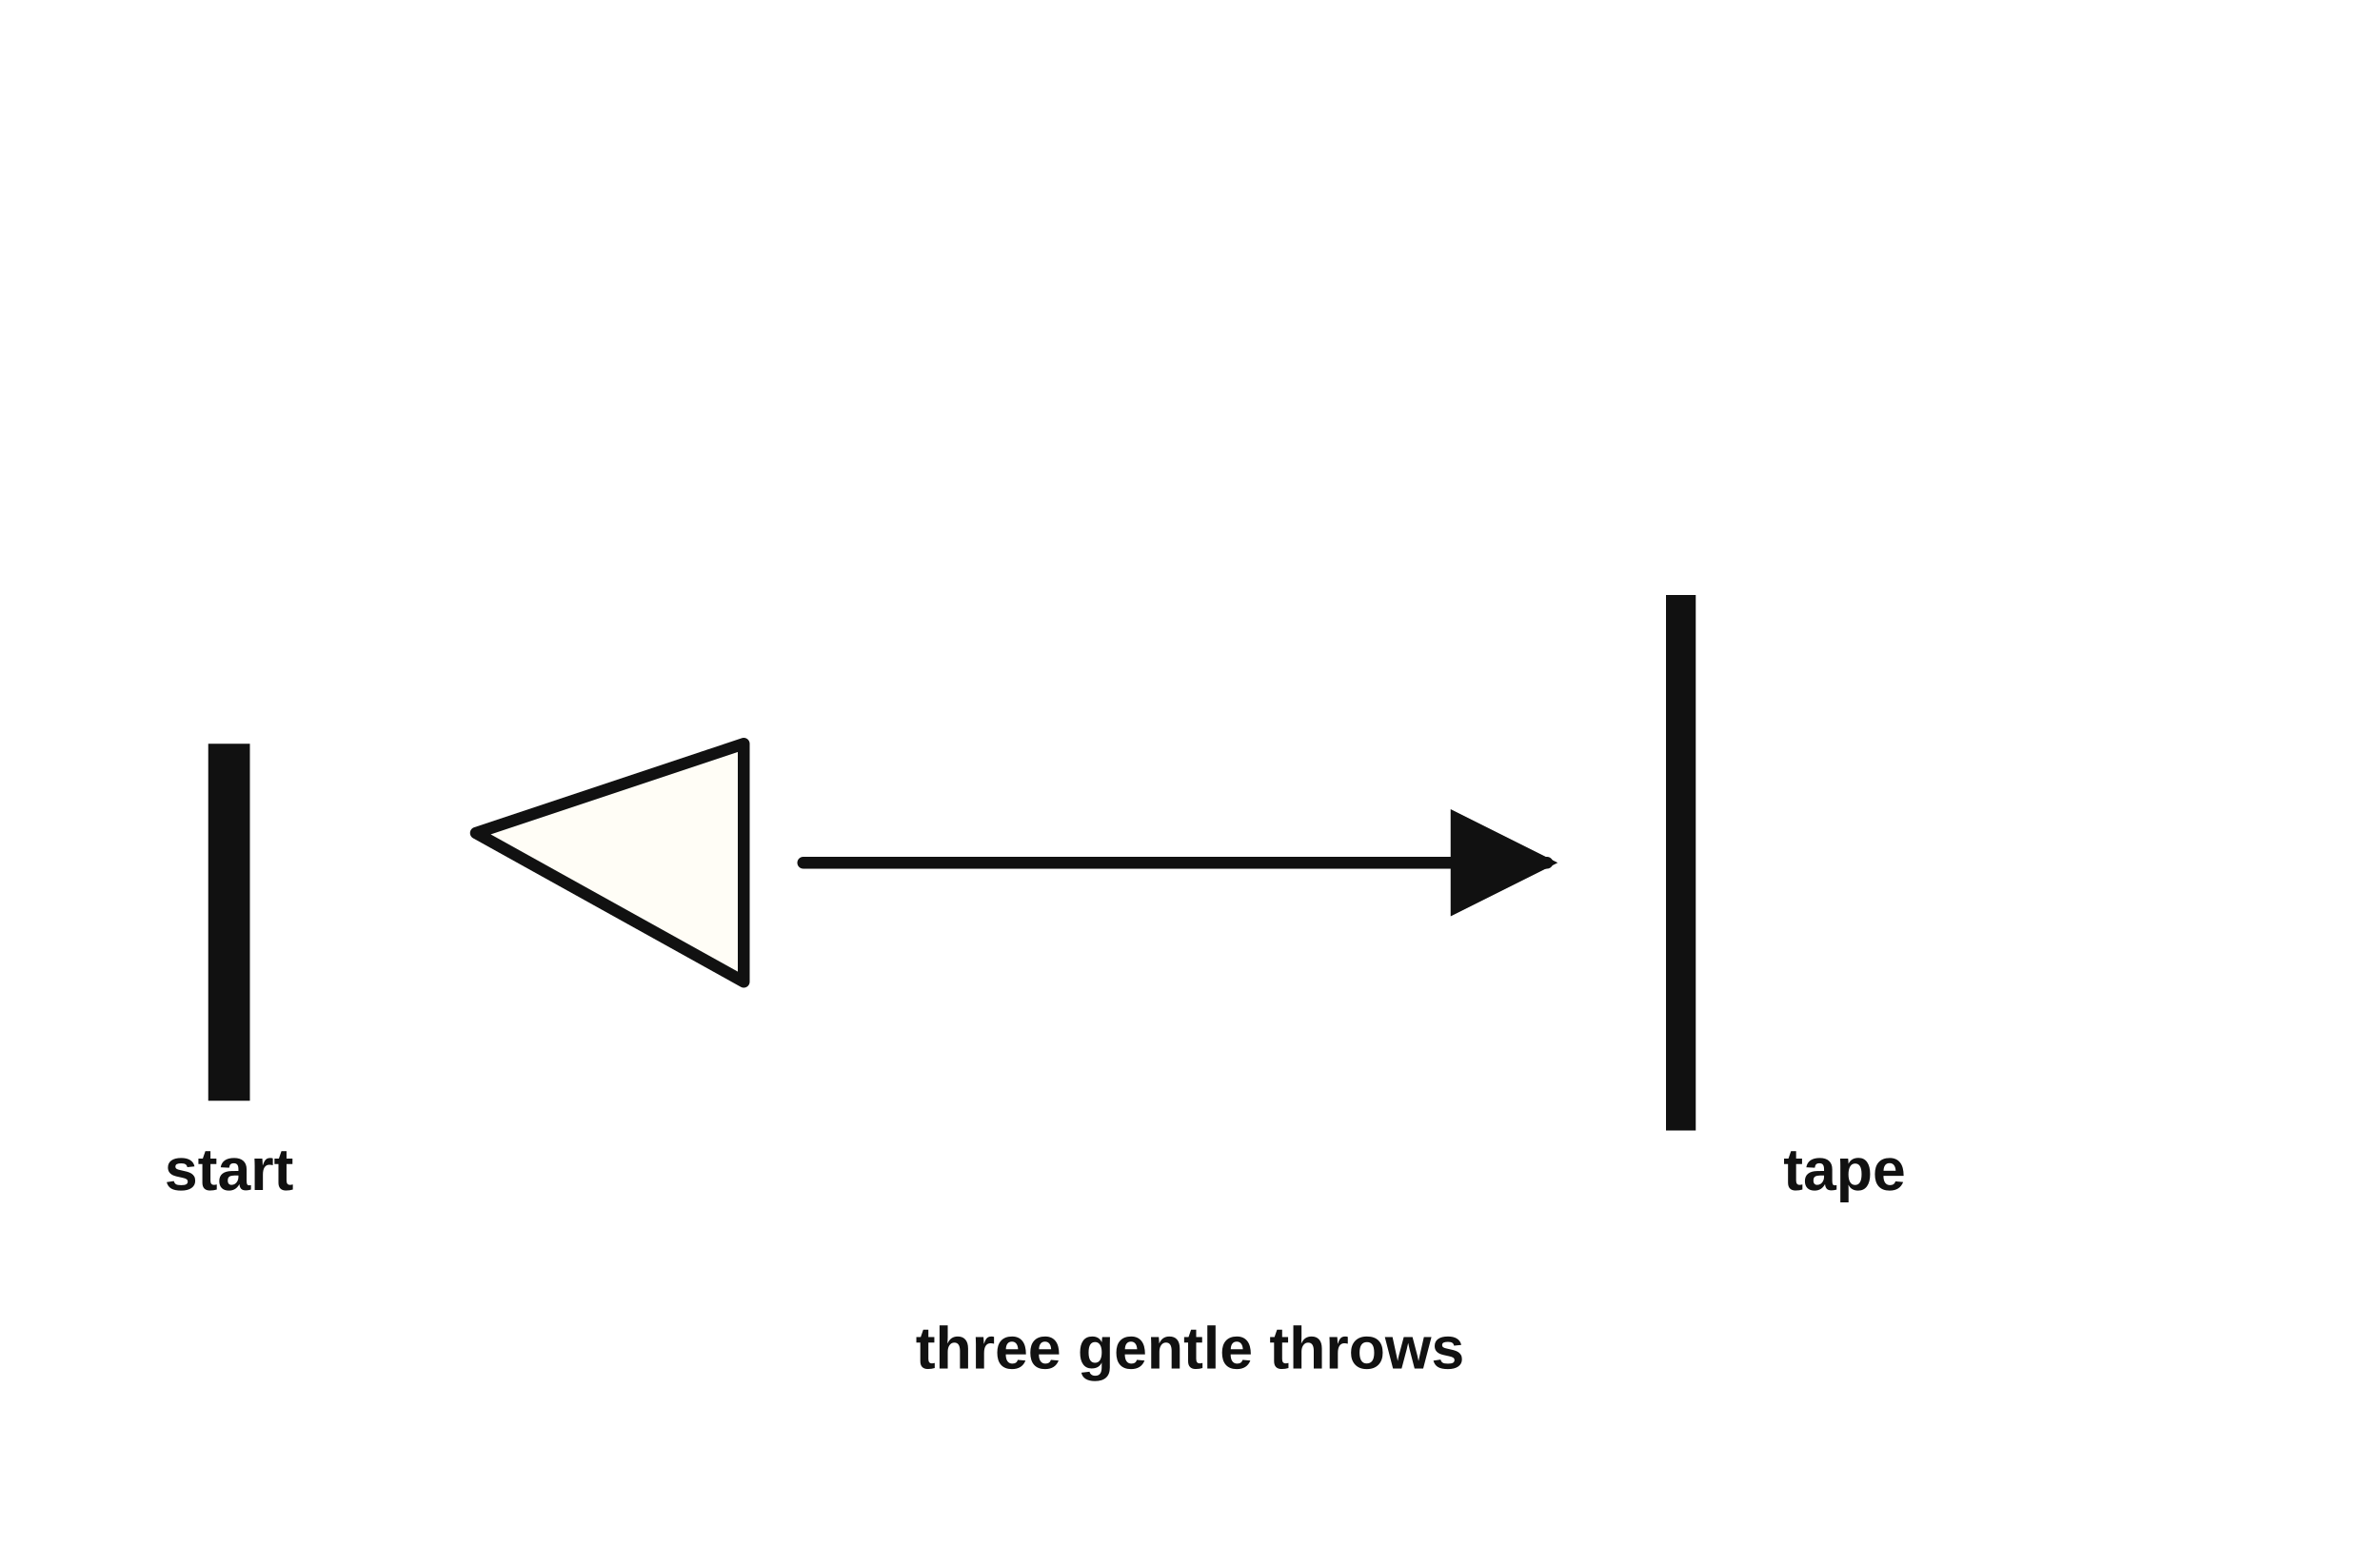
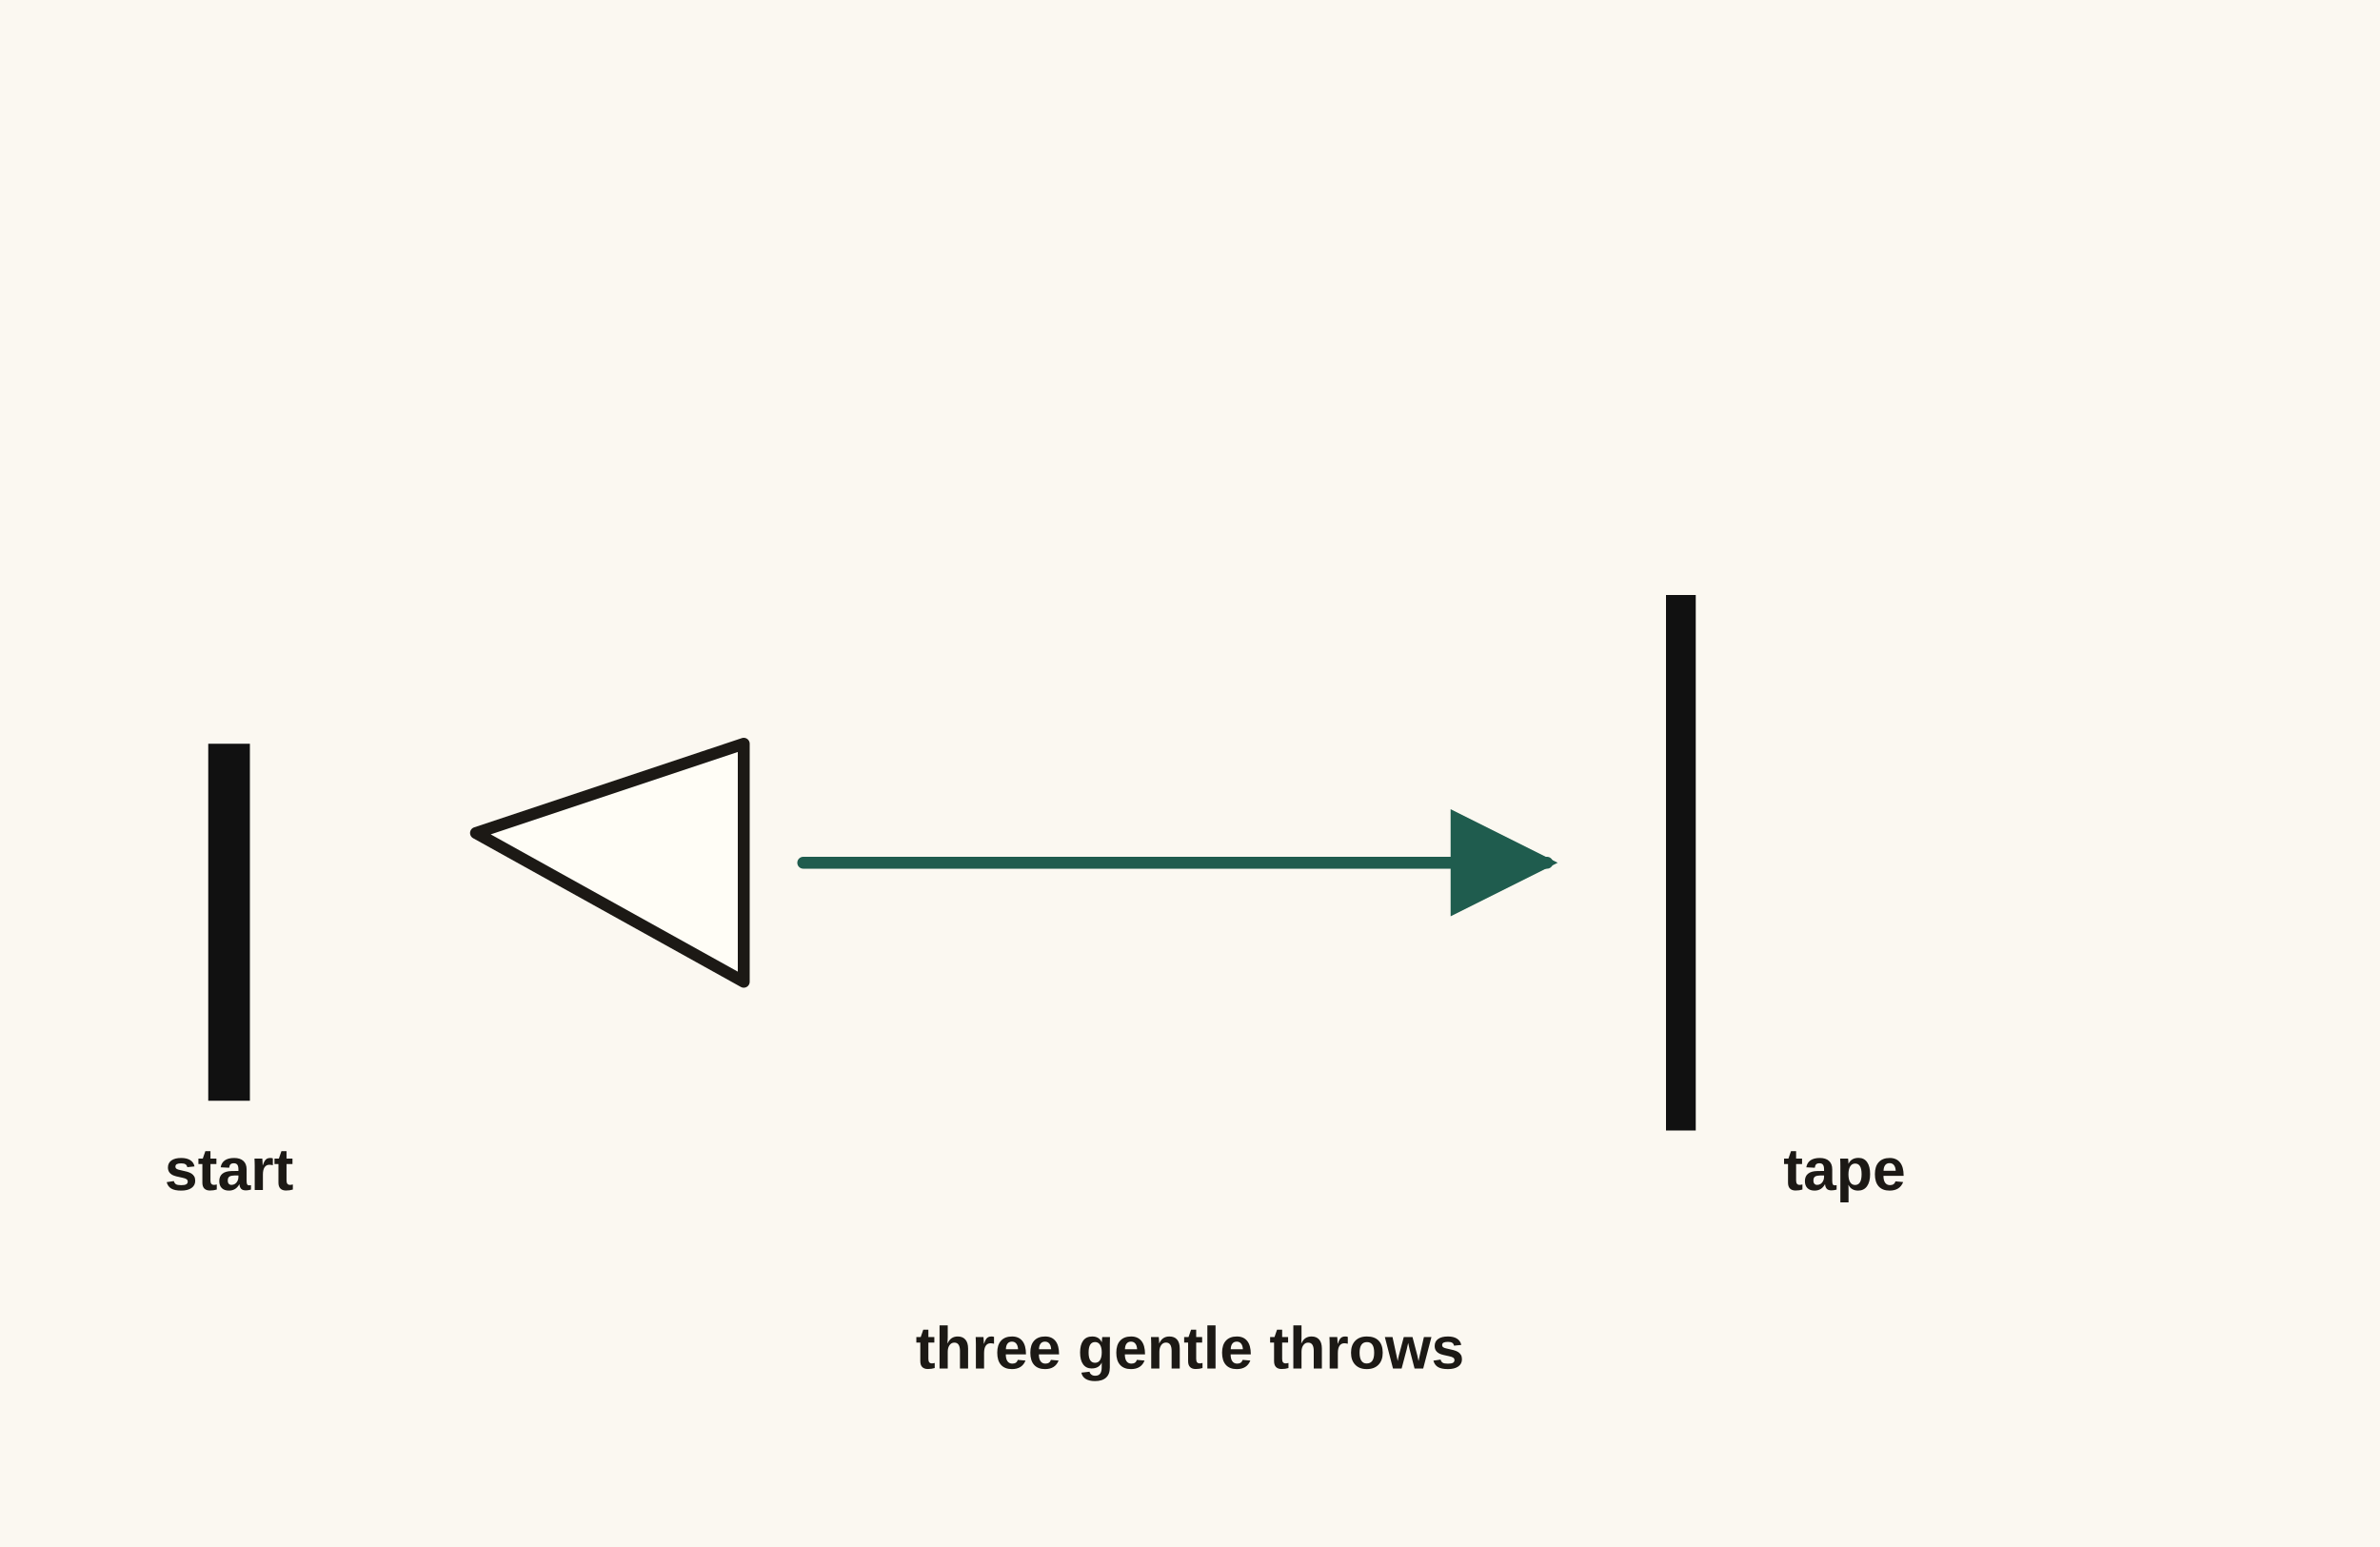
<svg xmlns="http://www.w3.org/2000/svg" width="800" height="520" viewBox="0 0 800 520" role="img">
-   <rect width="800" height="520" fill="#ffffff" />
+   <rect width="800" height="520" fill="#fbf8f1" />
  <defs>
    <marker id="arr" viewBox="0 0 10 10" refX="9" refY="5" markerWidth="9" markerHeight="9" orient="auto">
-       <path d="M 0 0 L 10 5 L 0 10 z" fill="#111111" />
+       <path d="M 0 0 L 10 5 L 0 10 z" fill="#1f5c4e" />
    </marker>
  </defs>
  <rect x="70" y="250" width="14" height="120" fill="#111" />
-   <text x="77" y="400" text-anchor="middle" font-size="20" font-family="Arial, Helvetica, sans-serif" fill="#111111" font-weight="700">start</text>
-   <polygon points="160,280 250,250 250,330" fill="#fffdf6" stroke="#111" stroke-width="4" stroke-linejoin="round" />
-   <line x1="270" y1="290" x2="520" y2="290" fill="none" stroke="#111111" stroke-width="4" stroke-linecap="round" marker-end="url(#arr)" />
+   <text x="77" y="400" text-anchor="middle" font-size="20" font-family="Arial, Helvetica, sans-serif" fill="#1c1915" font-weight="700">start</text>
+   <polygon points="160,280 250,250 250,330" fill="#fffdf6" stroke="#1c1915" stroke-width="4" stroke-linejoin="round" />
+   <line x1="270" y1="290" x2="520" y2="290" fill="none" stroke="#1f5c4e" stroke-width="4" stroke-linecap="round" marker-end="url(#arr)" />
  <rect x="560" y="200" width="10" height="180" fill="#111" />
-   <text x="620" y="400" text-anchor="middle" font-size="20" font-family="Arial, Helvetica, sans-serif" fill="#111111" font-weight="700">tape</text>
-   <text x="400" y="460" text-anchor="middle" font-size="20" font-family="Arial, Helvetica, sans-serif" fill="#111111" font-weight="700">three gentle throws</text>
+   <text x="620" y="400" text-anchor="middle" font-size="20" font-family="Arial, Helvetica, sans-serif" fill="#1c1915" font-weight="700">tape</text>
+   <text x="400" y="460" text-anchor="middle" font-size="20" font-family="Arial, Helvetica, sans-serif" fill="#1c1915" font-weight="700">three gentle throws</text>
</svg>
